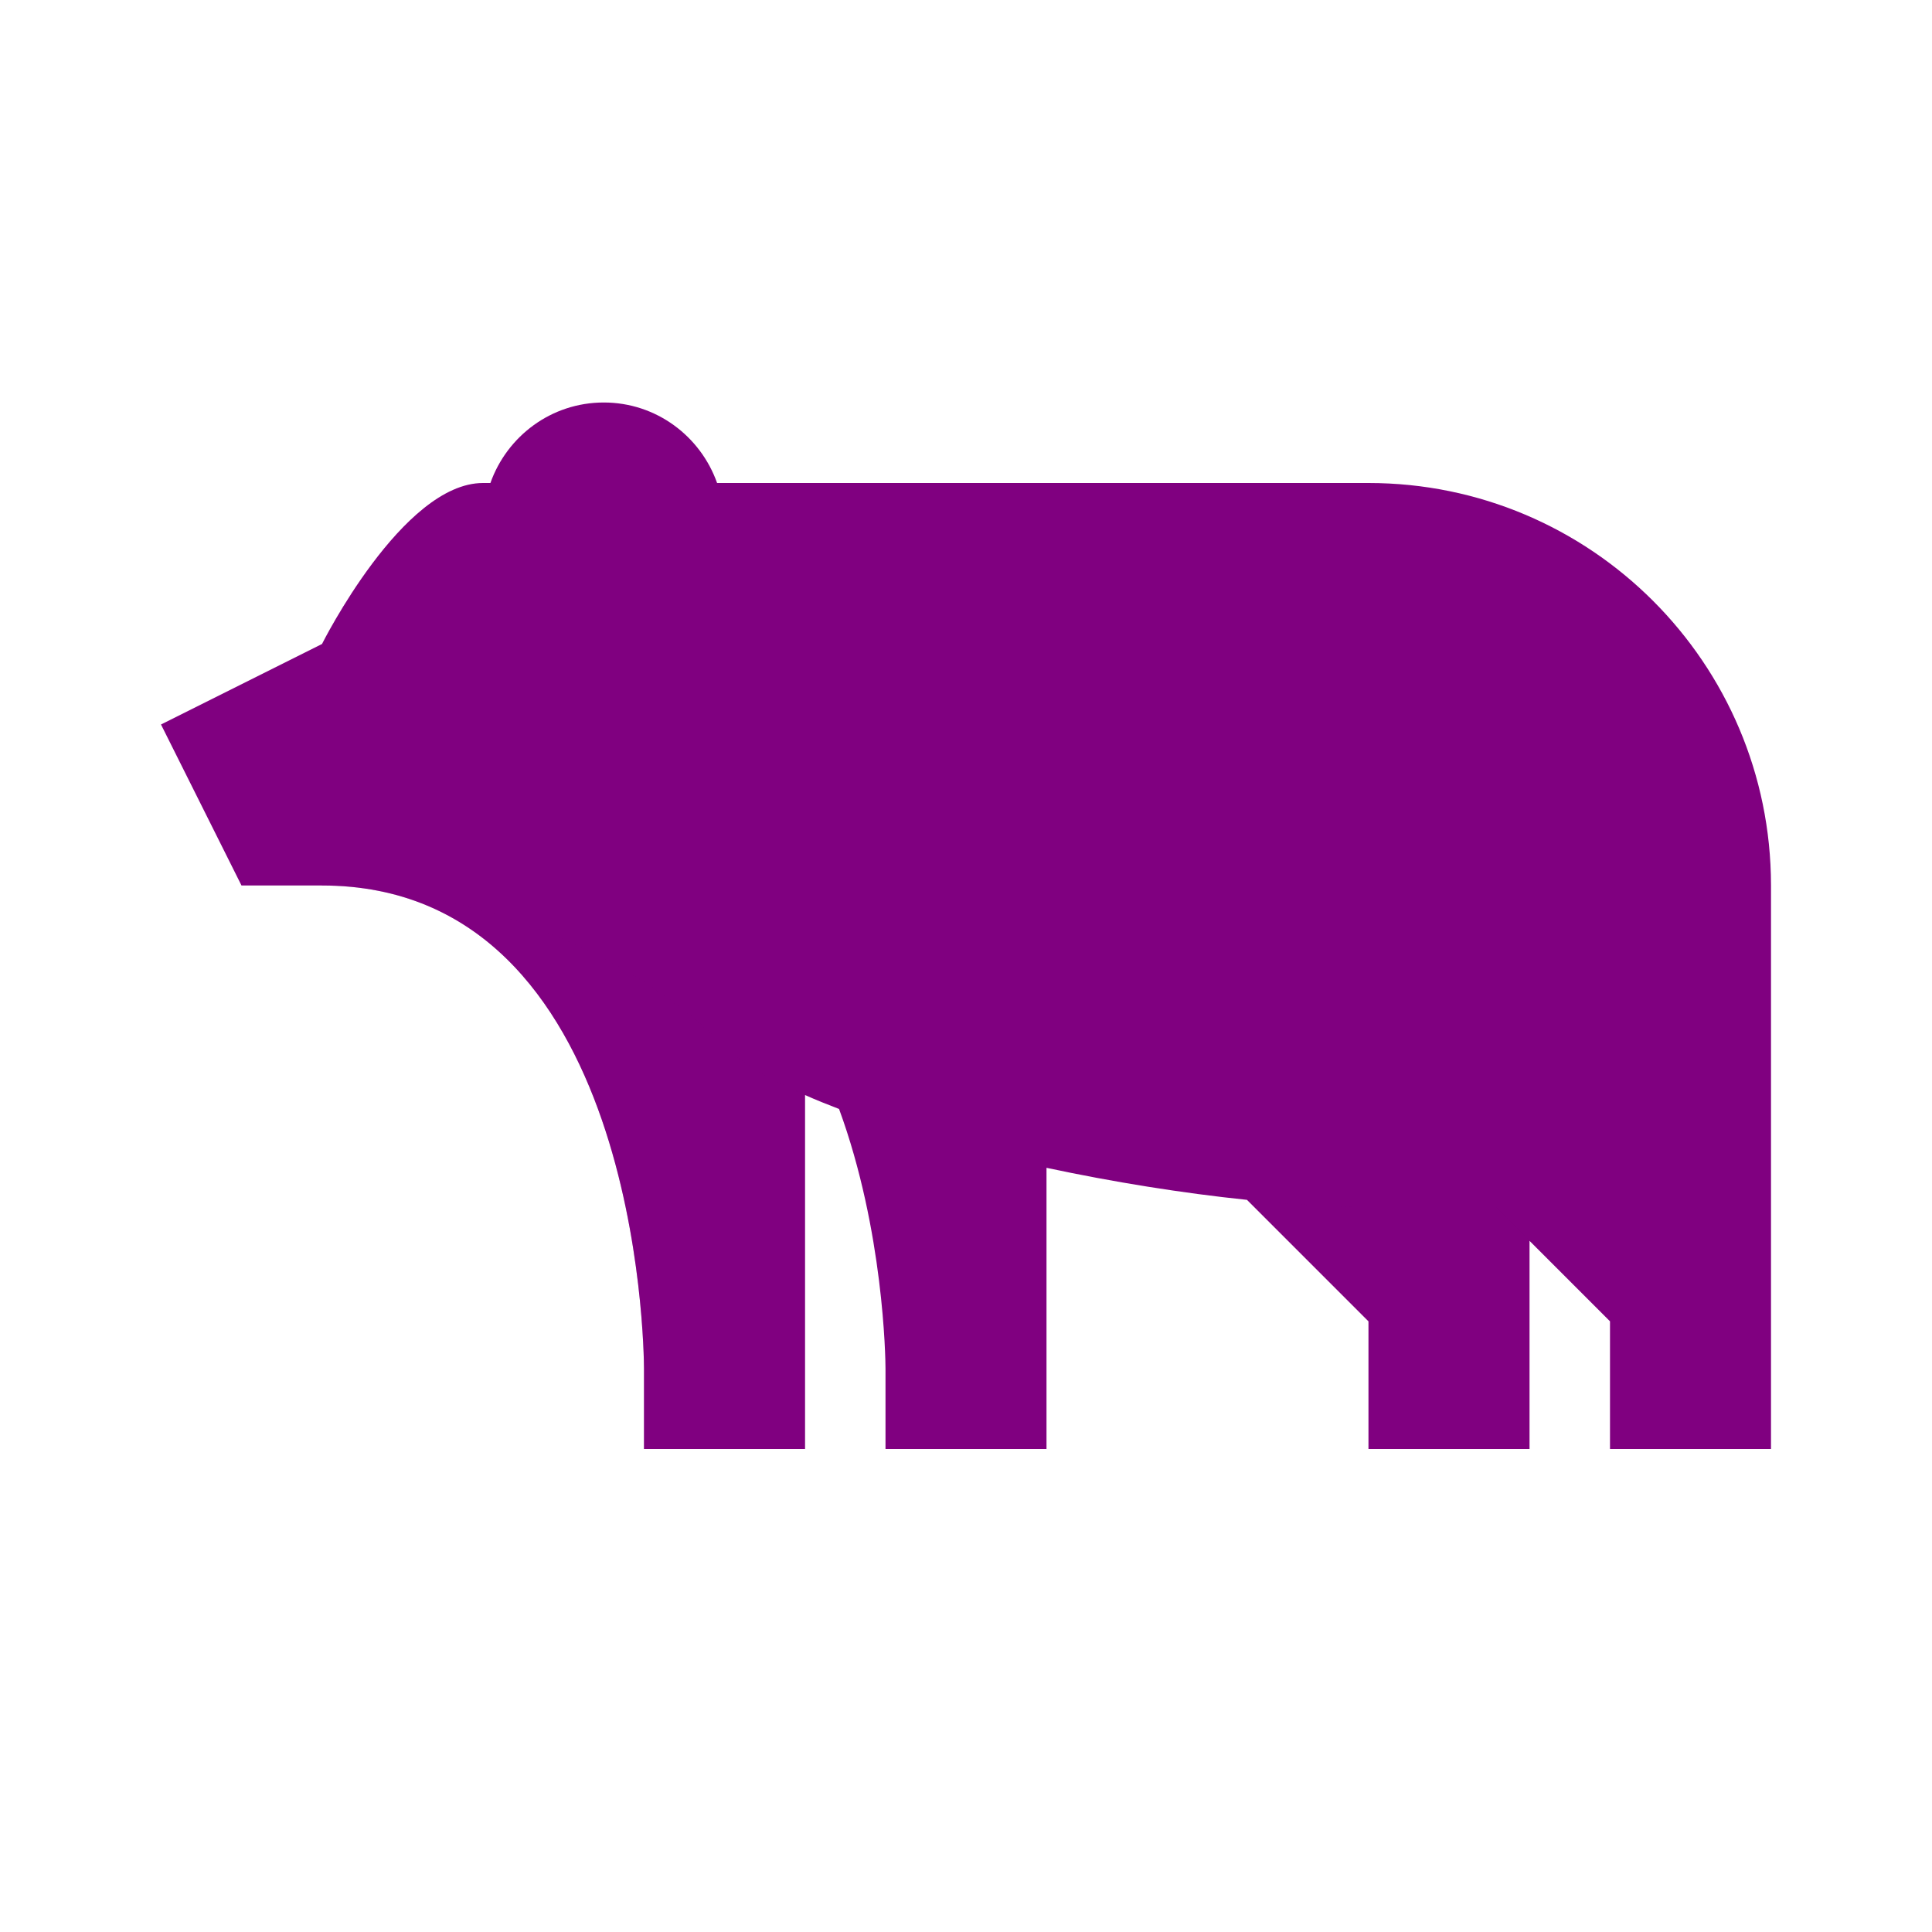
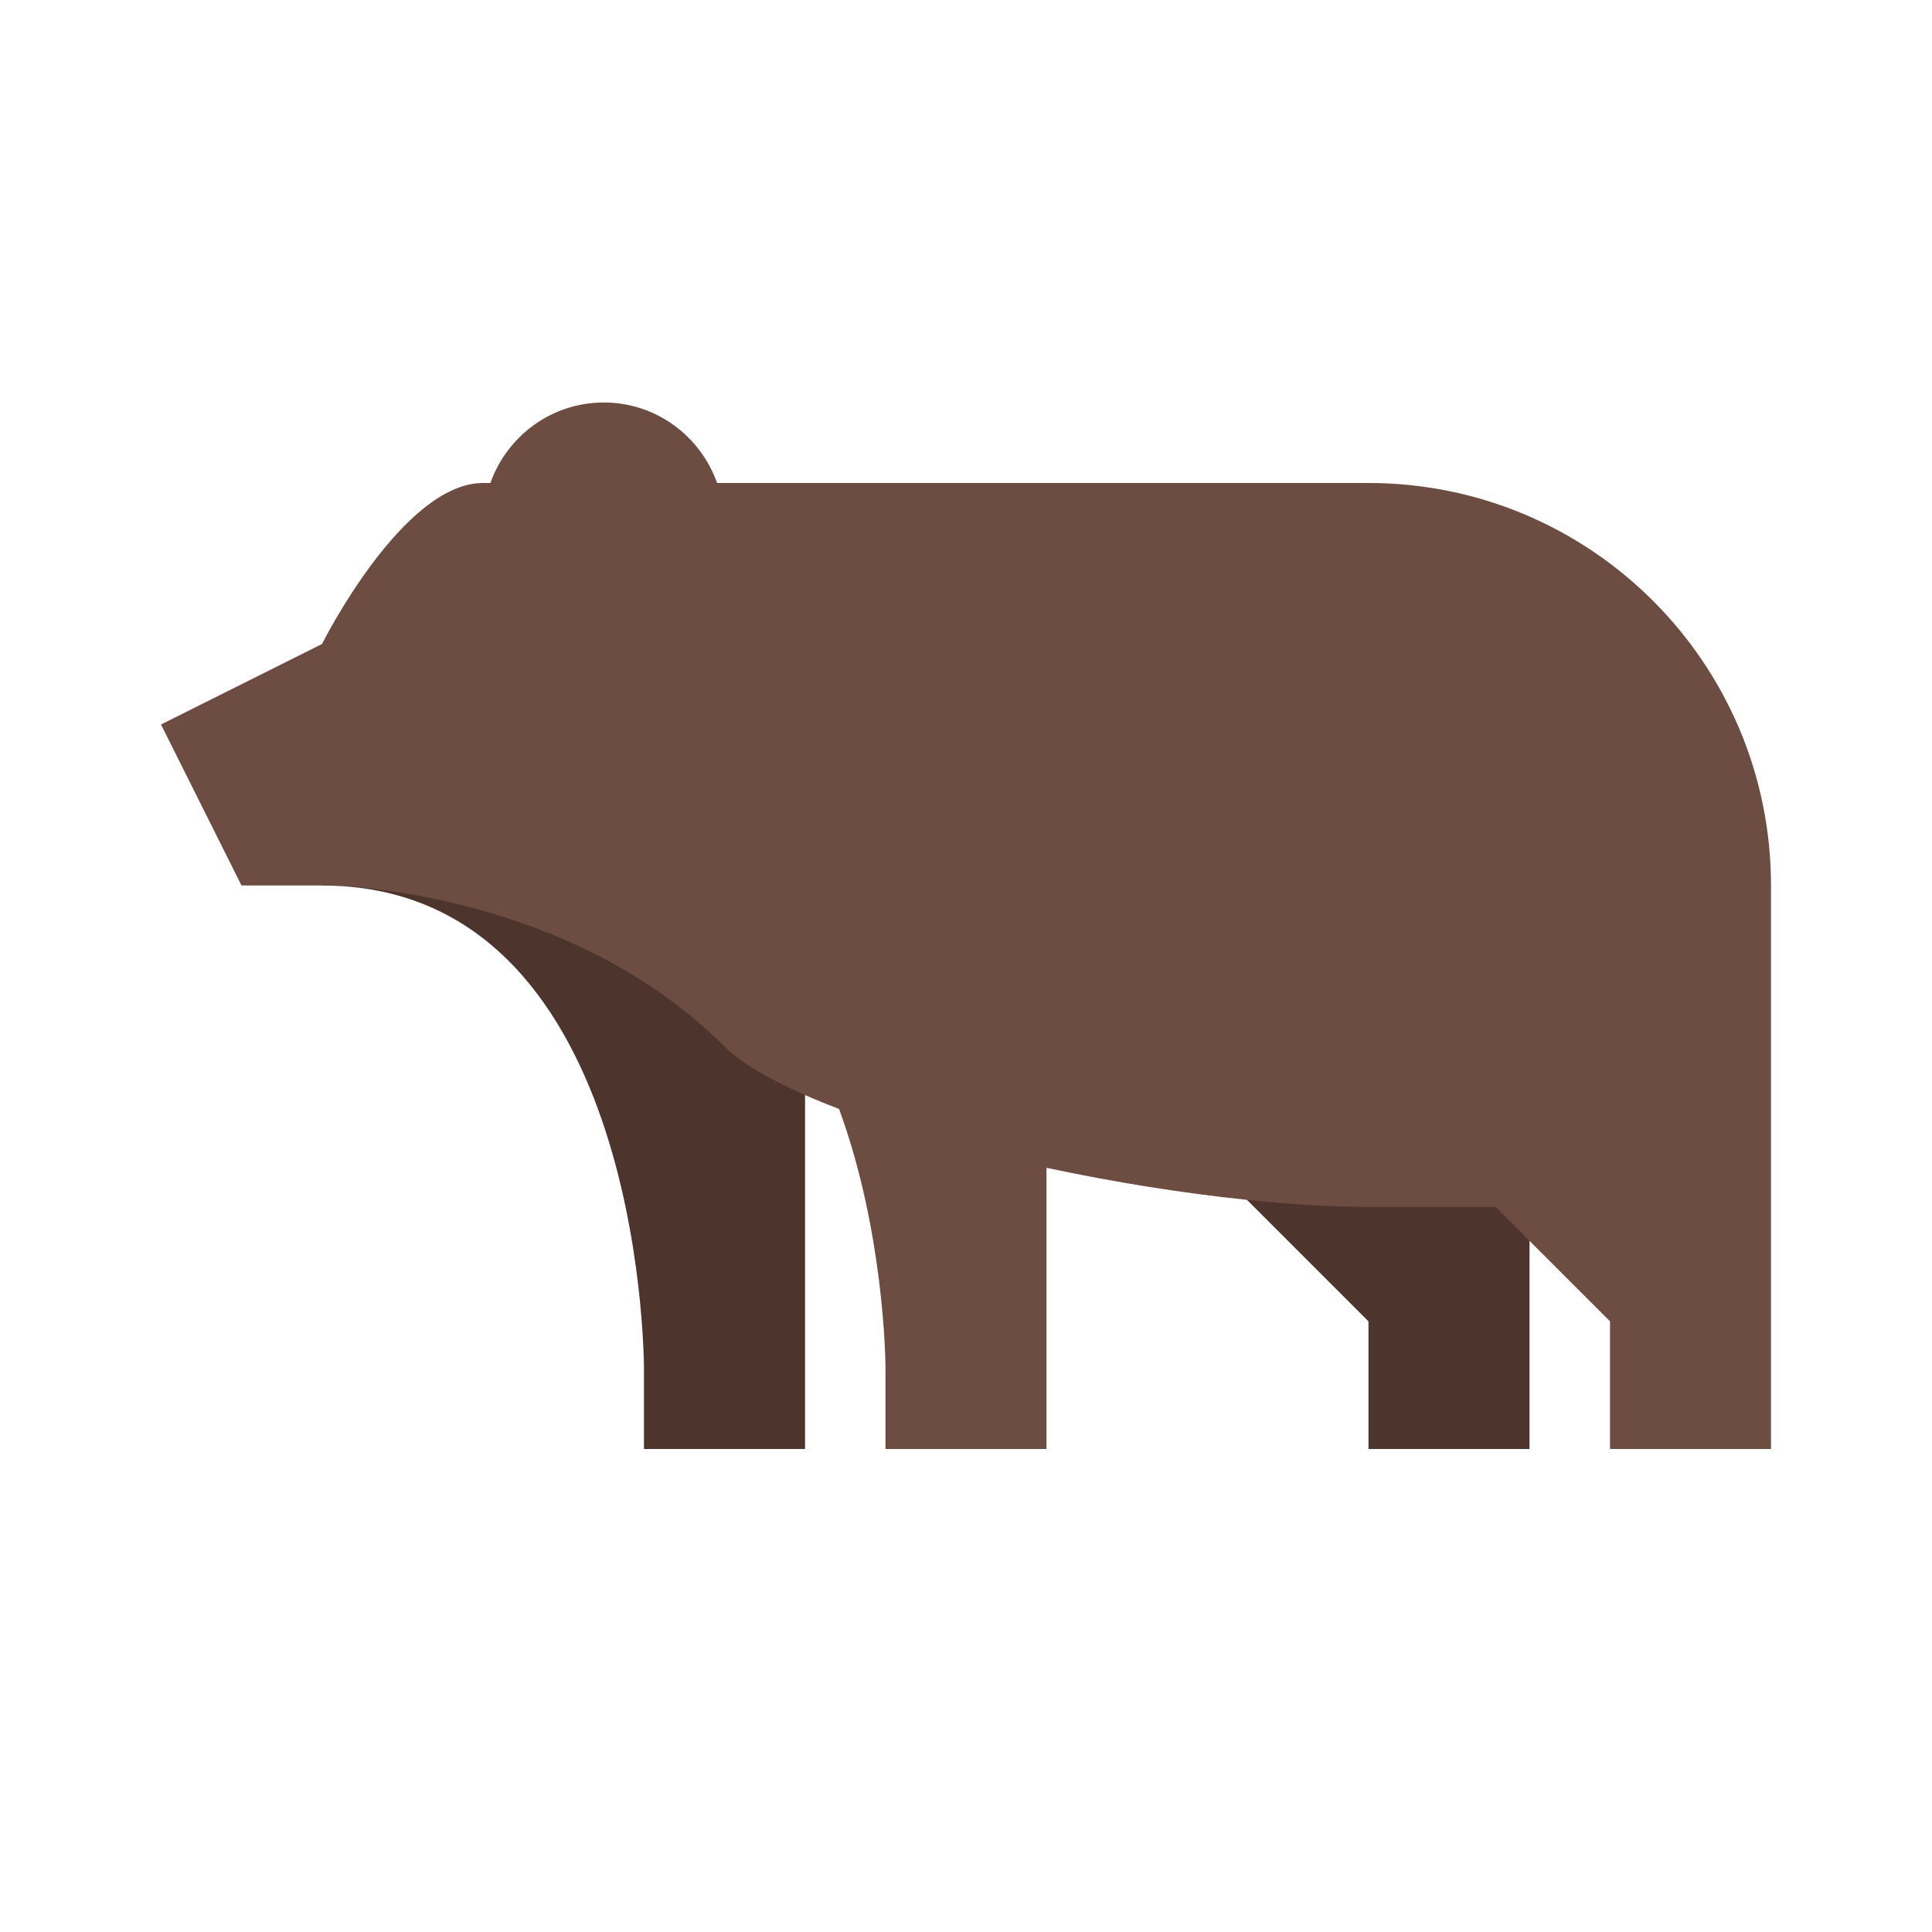
<svg xmlns="http://www.w3.org/2000/svg" width="144px" height="144px" viewBox="0 0 144 144" fill="none">
-   <path d="M132 65.982V108H120V98.484L114 92.484V108H102V98.484L92.946 89.43C88.14 88.932 82.98 88.104 78 87.042V108H66V102.012C66 101.256 65.868 91.722 62.538 82.656C61.644 82.314 60.798 81.972 60 81.618V108H48V102.012C47.994 100.542 47.616 66 24 66H18L12 54L24 48C24 48 30 36 36 36C36.15 36 36.372 36 36.552 36C37.788 32.514 41.088 30 45 30C48.912 30 52.212 32.514 53.448 36C66.252 36 84.102 36 102 36C118.56 36 131.988 49.422 132 65.982Z" fill="purple" />
-   <path opacity="0.3" d="M60 81.618V108H48V102.012C47.994 100.542 47.616 66 24 66V65.958C24 65.958 42 66 54 78C55.224 79.224 57.336 80.448 60 81.618ZM111.474 89.958C107.568 89.958 103.896 89.958 102 89.958C99.264 89.958 96.18 89.766 92.946 89.43L102 98.484V108H114V92.484L111.474 89.958Z" fill="purple" />
+   <path d="M132 65.982V108H120V98.484L114 92.484V108H102V98.484L92.946 89.43C88.14 88.932 82.98 88.104 78 87.042V108H66V102.012C66 101.256 65.868 91.722 62.538 82.656C61.644 82.314 60.798 81.972 60 81.618V108H48V102.012C47.994 100.542 47.616 66 24 66H18L12 54L24 48C24 48 30 36 36 36C36.15 36 36.372 36 36.552 36C37.788 32.514 41.088 30 45 30C48.912 30 52.212 32.514 53.448 36C66.252 36 84.102 36 102 36C118.56 36 131.988 49.422 132 65.982Z" fill="#6D4C41" />
+   <path opacity="0.3" d="M60 81.618V108H48V102.012C47.994 100.542 47.616 66 24 66V65.958C24 65.958 42 66 54 78C55.224 79.224 57.336 80.448 60 81.618ZM111.474 89.958C107.568 89.958 103.896 89.958 102 89.958C99.264 89.958 96.18 89.766 92.946 89.43L102 98.484V108H114V92.484L111.474 89.958Z" fill="black" />
</svg>
